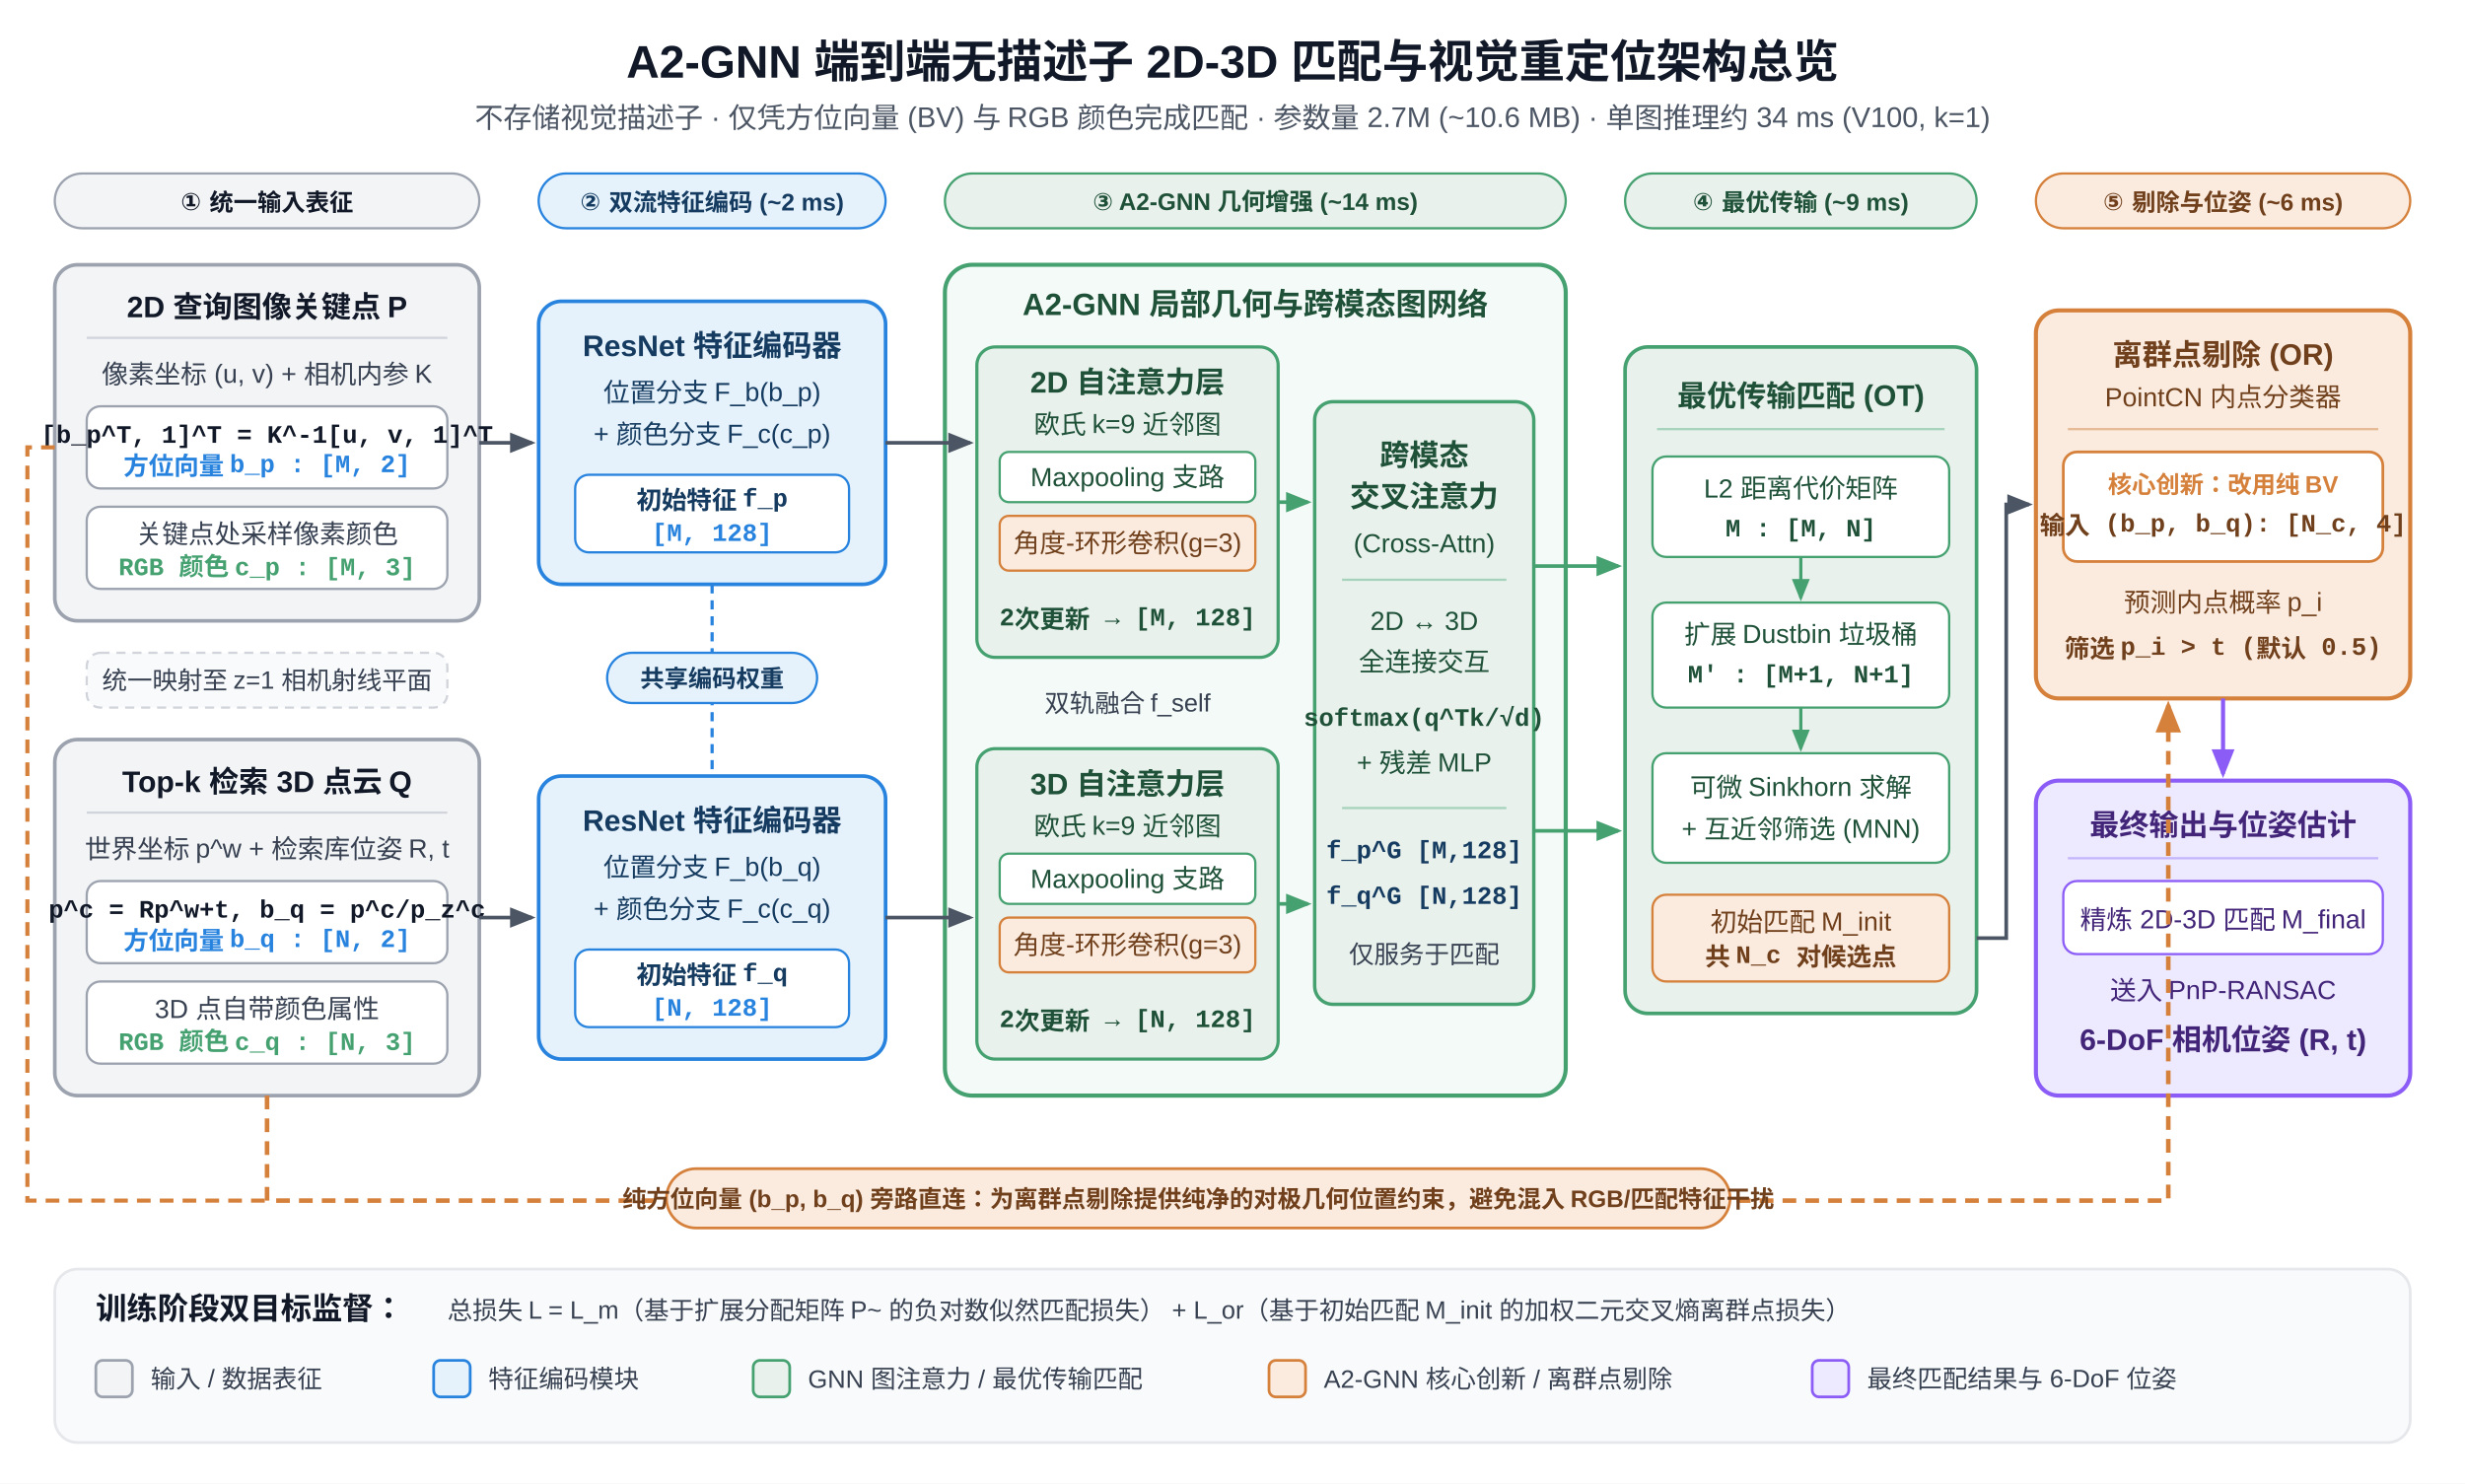
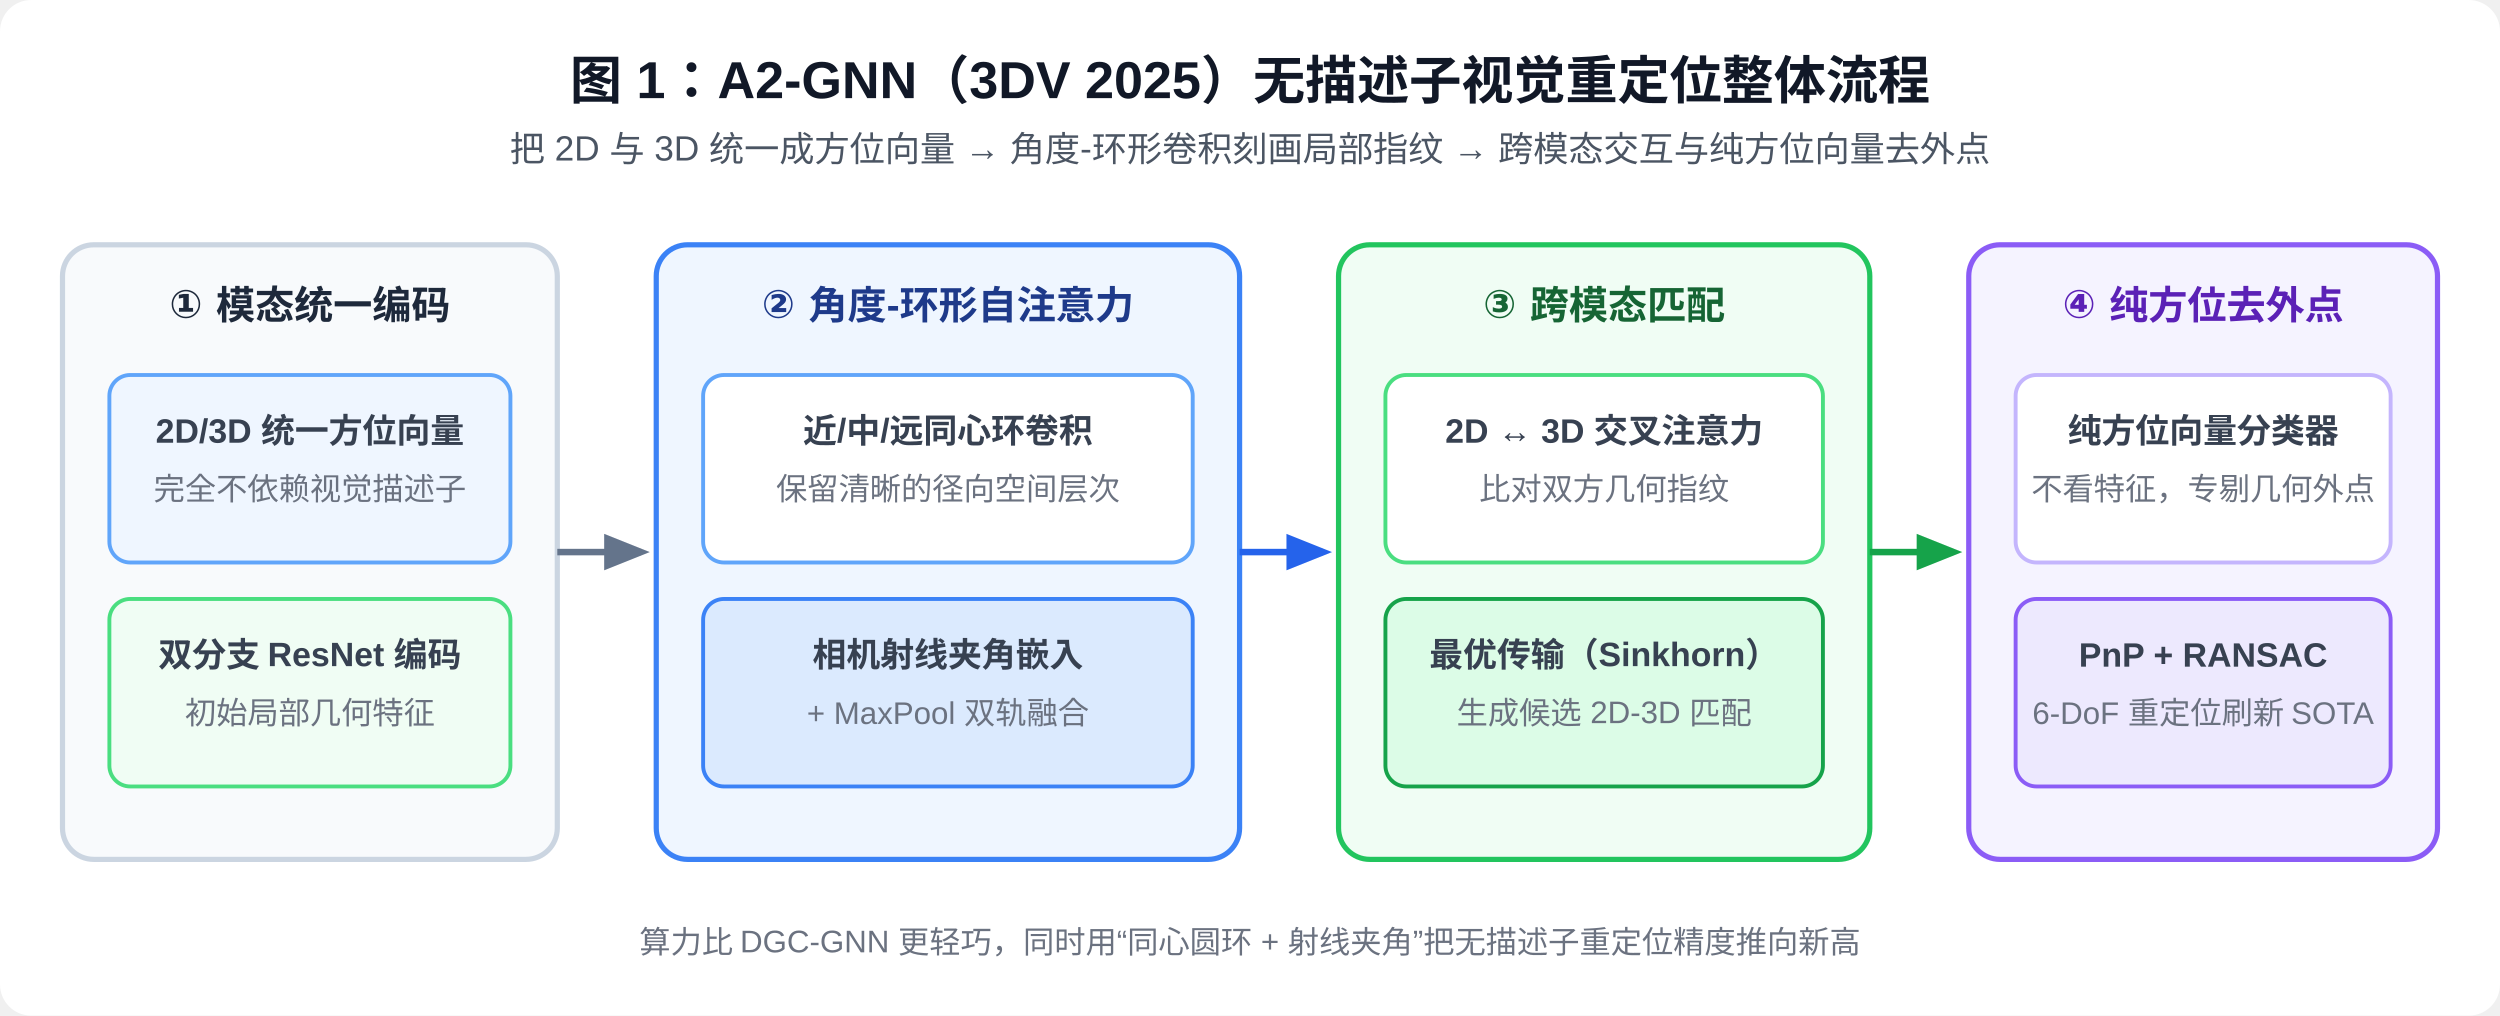
- <svg xmlns="http://www.w3.org/2000/svg" viewBox="0 0 1080 650" width="1080" height="650">
+ <svg xmlns="http://www.w3.org/2000/svg" viewBox="0 0 960 390" width="960" height="390">
  <defs>
    <style>
-       .title { font-family: "Microsoft YaHei", "PingFang SC", Arial, sans-serif; font-size: 20px; font-weight: 700; fill: #111827; }
-       .subtitle { font-family: "Microsoft YaHei", "PingFang SC", Arial, sans-serif; font-size: 12.5px; fill: #4B5563; }
-       .sec-title { font-family: "Microsoft YaHei", "PingFang SC", Arial, sans-serif; font-size: 13.5px; font-weight: 700; }
-       .box-title { font-family: "Microsoft YaHei", "PingFang SC", Arial, sans-serif; font-size: 13px; font-weight: 700; }
-       .box-text { font-family: "Microsoft YaHei", "PingFang SC", Arial, sans-serif; font-size: 11.5px; }
-       .dim-text { font-family: Consolas, "Courier New", "Microsoft YaHei", monospace; font-size: 11px; font-weight: 600; }
-       .note-text { font-family: "Microsoft YaHei", "PingFang SC", Arial, sans-serif; font-size: 11px; fill: #374151; }
-       .badge-text { font-family: "Microsoft YaHei", "PingFang SC", Arial, sans-serif; font-size: 10.5px; font-weight: 700; }
+       text { font-family: "Microsoft YaHei", "PingFang SC", "Noto Sans SC", Arial, sans-serif; }
+       .title { font-size: 20px; font-weight: 700; fill: #111827; }
+       .sub { font-size: 13.5px; fill: #4B5563; }
+       .h { font-size: 15px; font-weight: 700; }
+       .b { font-size: 13px; fill: #374151; }
+       .s { font-size: 12px; fill: #6B7280; }
+       .mono { font-family: Consolas, "Courier New", monospace; font-weight: 700; }
    </style>
-     <marker id="arrow-dark" viewBox="0 0 10 10" refX="8.5" refY="5" markerWidth="7" markerHeight="7" orient="auto-start-reverse">
-       <path d="M 0 1 L 10 5 L 0 9 z" fill="#4B5563" />
+     <marker id="arr-gray" viewBox="0 0 10 10" refX="8" refY="5" markerWidth="7" markerHeight="7" orient="auto-start-reverse">
+       <path d="M 0 1 L 10 5 L 0 9 z" fill="#64748B" />
    </marker>
-     <marker id="arrow-orange" viewBox="0 0 10 10" refX="8.5" refY="5" markerWidth="7" markerHeight="7" orient="auto-start-reverse">
-       <path d="M 0 1 L 10 5 L 0 9 z" fill="#D5803B" />
+     <marker id="arr-blue" viewBox="0 0 10 10" refX="8" refY="5" markerWidth="7" markerHeight="7" orient="auto-start-reverse">
+       <path d="M 0 1 L 10 5 L 0 9 z" fill="#2563EB" />
    </marker>
-     <marker id="arrow-green" viewBox="0 0 10 10" refX="8.5" refY="5" markerWidth="7" markerHeight="7" orient="auto-start-reverse">
-       <path d="M 0 1 L 10 5 L 0 9 z" fill="#46A171" />
+     <marker id="arr-green" viewBox="0 0 10 10" refX="8" refY="5" markerWidth="7" markerHeight="7" orient="auto-start-reverse">
+       <path d="M 0 1 L 10 5 L 0 9 z" fill="#16A34A" />
    </marker>
-     <marker id="arrow-purple" viewBox="0 0 10 10" refX="8.5" refY="5" markerWidth="7" markerHeight="7" orient="auto-start-reverse">
-       <path d="M 0 1 L 10 5 L 0 9 z" fill="#8B5CF6" />
+     <marker id="arr-orange" viewBox="0 0 10 10" refX="8" refY="5" markerWidth="7" markerHeight="7" orient="auto-start-reverse">
+       <path d="M 0 1 L 10 5 L 0 9 z" fill="#EA580C" />
+     </marker>
+     <marker id="arr-purple" viewBox="0 0 10 10" refX="8" refY="5" markerWidth="7" markerHeight="7" orient="auto-start-reverse">
+       <path d="M 0 1 L 10 5 L 0 9 z" fill="#7C3AED" />
    </marker>
  </defs>
-   <rect x="0" y="0" width="1080" height="650" fill="#FFFFFF" />
-   <text x="540" y="34" text-anchor="middle" class="title">A2-GNN 端到端无描述子 2D-3D 匹配与视觉重定位架构总览</text>
-   <text x="540" y="56" text-anchor="middle" class="subtitle">不存储视觉描述子 · 仅凭方位向量 (BV) 与 RGB 颜色完成匹配 · 参数量 2.7M (~10.6 MB) · 单图推理约 34 ms (V100, k=1)</text>
-   <rect x="24" y="76" width="186" height="24" rx="12" fill="#F3F4F6" stroke="#9CA3AF" stroke-width="1" />
-   <text x="117" y="92" text-anchor="middle" class="badge-text" fill="#111827">① 统一输入表征</text>
-   <rect x="236" y="76" width="152" height="24" rx="12" fill="#E5F2FC" stroke="#2783DE" stroke-width="1" />
-   <text x="312" y="92" text-anchor="middle" class="badge-text" fill="#153B60">② 双流特征编码 (~2 ms)</text>
-   <rect x="414" y="76" width="272" height="24" rx="12" fill="#E8F1EC" stroke="#46A171" stroke-width="1" />
-   <text x="550" y="92" text-anchor="middle" class="badge-text" fill="#1F5138">③ A2-GNN 几何增强 (~14 ms)</text>
-   <rect x="712" y="76" width="154" height="24" rx="12" fill="#E8F1EC" stroke="#46A171" stroke-width="1" />
-   <text x="789" y="92" text-anchor="middle" class="badge-text" fill="#1F5138">④ 最优传输 (~9 ms)</text>
-   <rect x="892" y="76" width="164" height="24" rx="12" fill="#FBEBDE" stroke="#D5803B" stroke-width="1" />
-   <text x="974" y="92" text-anchor="middle" class="badge-text" fill="#70401C">⑤ 剔除与位姿 (~6 ms)</text>
-   <rect x="24" y="116" width="186" height="156" rx="10" fill="#F3F4F6" stroke="#9CA3AF" stroke-width="1.6" />
-   <text x="117" y="139" text-anchor="middle" class="box-title" fill="#111827">2D 查询图像关键点 P</text>
-   <line x1="38" y1="148" x2="196" y2="148" stroke="#D1D5DB" stroke-width="1" />
-   <text x="117" y="168" text-anchor="middle" class="box-text" fill="#374151">像素坐标 (u, v) + 相机内参 K</text>
-   <rect x="38" y="178" width="158" height="36" rx="6" fill="#FFFFFF" stroke="#9CA3AF" stroke-width="1" />
-   <text x="117" y="194" text-anchor="middle" class="dim-text" fill="#111827">[b_p^T, 1]^T = K^-1[u, v, 1]^T</text>
-   <text x="117" y="208" text-anchor="middle" class="dim-text" fill="#2783DE">方位向量 b_p : [M, 2]</text>
-   <rect x="38" y="222" width="158" height="36" rx="6" fill="#FFFFFF" stroke="#9CA3AF" stroke-width="1" />
-   <text x="117" y="238" text-anchor="middle" class="box-text" fill="#374151">关键点处采样像素颜色</text>
-   <text x="117" y="252" text-anchor="middle" class="dim-text" fill="#46A171">RGB 颜色 c_p : [M, 3]</text>
-   <rect x="38" y="286" width="158" height="24" rx="6" fill="#F9FAFB" stroke="#D1D5DB" stroke-dasharray="4,3" stroke-width="1" />
-   <text x="117" y="302" text-anchor="middle" class="note-text">统一映射至 z=1 相机射线平面</text>
-   <rect x="24" y="324" width="186" height="156" rx="10" fill="#F3F4F6" stroke="#9CA3AF" stroke-width="1.6" />
-   <text x="117" y="347" text-anchor="middle" class="box-title" fill="#111827">Top-k 检索 3D 点云 Q</text>
-   <line x1="38" y1="356" x2="196" y2="356" stroke="#D1D5DB" stroke-width="1" />
-   <text x="117" y="376" text-anchor="middle" class="box-text" fill="#374151">世界坐标 p^w + 检索库位姿 R, t</text>
-   <rect x="38" y="386" width="158" height="36" rx="6" fill="#FFFFFF" stroke="#9CA3AF" stroke-width="1" />
-   <text x="117" y="402" text-anchor="middle" class="dim-text" fill="#111827">p^c = Rp^w+t, b_q = p^c/p_z^c</text>
-   <text x="117" y="416" text-anchor="middle" class="dim-text" fill="#2783DE">方位向量 b_q : [N, 2]</text>
-   <rect x="38" y="430" width="158" height="36" rx="6" fill="#FFFFFF" stroke="#9CA3AF" stroke-width="1" />
-   <text x="117" y="446" text-anchor="middle" class="box-text" fill="#374151">3D 点自带颜色属性</text>
-   <text x="117" y="460" text-anchor="middle" class="dim-text" fill="#46A171">RGB 颜色 c_q : [N, 3]</text>
-   <rect x="236" y="132" width="152" height="124" rx="10" fill="#E5F2FC" stroke="#2783DE" stroke-width="1.6" />
-   <text x="312" y="156" text-anchor="middle" class="box-title" fill="#153B60">ResNet 特征编码器</text>
-   <text x="312" y="176" text-anchor="middle" class="box-text" fill="#153B60">位置分支 F_b(b_p)</text>
-   <text x="312" y="194" text-anchor="middle" class="box-text" fill="#153B60">+ 颜色分支 F_c(c_p)</text>
-   <rect x="252" y="208" width="120" height="34" rx="6" fill="#FFFFFF" stroke="#2783DE" stroke-width="1" />
-   <text x="312" y="223" text-anchor="middle" class="dim-text" fill="#153B60">初始特征 f_p</text>
-   <text x="312" y="237" text-anchor="middle" class="dim-text" fill="#2783DE">[M, 128]</text>
-   <line x1="312" y1="256" x2="312" y2="340" stroke="#2783DE" stroke-width="1.4" stroke-dasharray="4,3" />
-   <rect x="266" y="286" width="92" height="22" rx="11" fill="#E5F2FC" stroke="#2783DE" stroke-width="1" />
-   <text x="312" y="301" text-anchor="middle" class="badge-text" fill="#153B60">共享编码权重</text>
-   <rect x="236" y="340" width="152" height="124" rx="10" fill="#E5F2FC" stroke="#2783DE" stroke-width="1.6" />
-   <text x="312" y="364" text-anchor="middle" class="box-title" fill="#153B60">ResNet 特征编码器</text>
-   <text x="312" y="384" text-anchor="middle" class="box-text" fill="#153B60">位置分支 F_b(b_q)</text>
-   <text x="312" y="402" text-anchor="middle" class="box-text" fill="#153B60">+ 颜色分支 F_c(c_q)</text>
-   <rect x="252" y="416" width="120" height="34" rx="6" fill="#FFFFFF" stroke="#2783DE" stroke-width="1" />
-   <text x="312" y="431" text-anchor="middle" class="dim-text" fill="#153B60">初始特征 f_q</text>
-   <text x="312" y="445" text-anchor="middle" class="dim-text" fill="#2783DE">[N, 128]</text>
-   <rect x="414" y="116" width="272" height="364" rx="12" fill="#F4FAF7" stroke="#46A171" stroke-width="1.8" />
-   <text x="550" y="138" text-anchor="middle" class="sec-title" fill="#1F5138">A2-GNN 局部几何与跨模态图网络</text>
-   <rect x="428" y="152" width="132" height="136" rx="8" fill="#E8F1EC" stroke="#46A171" stroke-width="1.4" />
-   <text x="494" y="172" text-anchor="middle" class="box-title" fill="#1F5138">2D 自注意力层</text>
-   <text x="494" y="190" text-anchor="middle" class="box-text" fill="#1F5138">欧氏 k=9 近邻图</text>
-   <rect x="438" y="198" width="112" height="22" rx="4" fill="#FFFFFF" stroke="#46A171" stroke-width="1" />
-   <text x="494" y="213" text-anchor="middle" class="box-text" fill="#1F5138">Maxpooling 支路</text>
-   <rect x="438" y="226" width="112" height="24" rx="4" fill="#FBEBDE" stroke="#D5803B" stroke-width="1" />
-   <text x="494" y="242" text-anchor="middle" class="box-text" fill="#70401C">角度-环形卷积(g=3)</text>
-   <text x="494" y="274" text-anchor="middle" class="dim-text" fill="#1F5138">2次更新 → [M, 128]</text>
-   <rect x="428" y="328" width="132" height="136" rx="8" fill="#E8F1EC" stroke="#46A171" stroke-width="1.4" />
-   <text x="494" y="348" text-anchor="middle" class="box-title" fill="#1F5138">3D 自注意力层</text>
-   <text x="494" y="366" text-anchor="middle" class="box-text" fill="#1F5138">欧氏 k=9 近邻图</text>
-   <rect x="438" y="374" width="112" height="22" rx="4" fill="#FFFFFF" stroke="#46A171" stroke-width="1" />
-   <text x="494" y="389" text-anchor="middle" class="box-text" fill="#1F5138">Maxpooling 支路</text>
-   <rect x="438" y="402" width="112" height="24" rx="4" fill="#FBEBDE" stroke="#D5803B" stroke-width="1" />
-   <text x="494" y="418" text-anchor="middle" class="box-text" fill="#70401C">角度-环形卷积(g=3)</text>
-   <text x="494" y="450" text-anchor="middle" class="dim-text" fill="#1F5138">2次更新 → [N, 128]</text>
-   <text x="494" y="312" text-anchor="middle" class="note-text" fill="#1F5138">双轨融合 f_self</text>
-   <rect x="576" y="176" width="96" height="264" rx="8" fill="#E8F1EC" stroke="#46A171" stroke-width="1.5" />
-   <text x="624" y="204" text-anchor="middle" class="box-title" fill="#1F5138">跨模态</text>
-   <text x="624" y="222" text-anchor="middle" class="box-title" fill="#1F5138">交叉注意力</text>
-   <text x="624" y="242" text-anchor="middle" class="box-text" fill="#1F5138">(Cross-Attn)</text>
-   <line x1="588" y1="254" x2="660" y2="254" stroke="#A7D3BC" stroke-width="1" />
-   <text x="624" y="276" text-anchor="middle" class="box-text" fill="#1F5138">2D ↔ 3D</text>
-   <text x="624" y="294" text-anchor="middle" class="box-text" fill="#1F5138">全连接交互</text>
-   <text x="624" y="318" text-anchor="middle" class="dim-text" fill="#1F5138">softmax(q^Tk/√d)</text>
-   <text x="624" y="338" text-anchor="middle" class="box-text" fill="#1F5138">+ 残差 MLP</text>
-   <line x1="588" y1="354" x2="660" y2="354" stroke="#A7D3BC" stroke-width="1" />
-   <text x="624" y="376" text-anchor="middle" class="dim-text" fill="#153B60">f_p^G [M,128]</text>
-   <text x="624" y="396" text-anchor="middle" class="dim-text" fill="#153B60">f_q^G [N,128]</text>
-   <text x="624" y="422" text-anchor="middle" class="note-text" fill="#1F5138">仅服务于匹配</text>
-   <rect x="712" y="152" width="154" height="292" rx="10" fill="#E8F1EC" stroke="#46A171" stroke-width="1.6" />
-   <text x="789" y="178" text-anchor="middle" class="box-title" fill="#1F5138">最优传输匹配 (OT)</text>
-   <line x1="726" y1="188" x2="852" y2="188" stroke="#A7D3BC" stroke-width="1" />
-   <rect x="724" y="200" width="130" height="44" rx="6" fill="#FFFFFF" stroke="#46A171" stroke-width="1" />
-   <text x="789" y="218" text-anchor="middle" class="box-text" fill="#1F5138">L2 距离代价矩阵</text>
-   <text x="789" y="235" text-anchor="middle" class="dim-text" fill="#1F5138">M : [M, N]</text>
-   <line x1="789" y1="244" x2="789" y2="262" stroke="#46A171" stroke-width="1.4" marker-end="url(#arrow-green)" />
-   <rect x="724" y="264" width="130" height="46" rx="6" fill="#FFFFFF" stroke="#46A171" stroke-width="1" />
-   <text x="789" y="282" text-anchor="middle" class="box-text" fill="#1F5138">扩展 Dustbin 垃圾桶</text>
-   <text x="789" y="299" text-anchor="middle" class="dim-text" fill="#1F5138">M' : [M+1, N+1]</text>
-   <line x1="789" y1="310" x2="789" y2="328" stroke="#46A171" stroke-width="1.4" marker-end="url(#arrow-green)" />
-   <rect x="724" y="330" width="130" height="48" rx="6" fill="#FFFFFF" stroke="#46A171" stroke-width="1" />
-   <text x="789" y="349" text-anchor="middle" class="box-text" fill="#1F5138">可微 Sinkhorn 求解</text>
-   <text x="789" y="367" text-anchor="middle" class="box-text" fill="#1F5138">+ 互近邻筛选 (MNN)</text>
-   <rect x="724" y="392" width="130" height="38" rx="6" fill="#FBEBDE" stroke="#D5803B" stroke-width="1" />
-   <text x="789" y="408" text-anchor="middle" class="box-text" fill="#70401C">初始匹配 M_init</text>
-   <text x="789" y="423" text-anchor="middle" class="dim-text" fill="#70401C">共 N_c 对候选点</text>
-   <rect x="892" y="136" width="164" height="170" rx="10" fill="#FBEBDE" stroke="#D5803B" stroke-width="1.8" />
-   <text x="974" y="160" text-anchor="middle" class="box-title" fill="#70401C">离群点剔除 (OR)</text>
-   <text x="974" y="178" text-anchor="middle" class="box-text" fill="#70401C">PointCN 内点分类器</text>
-   <line x1="906" y1="188" x2="1042" y2="188" stroke="#E5B993" stroke-width="1" />
-   <rect x="904" y="198" width="140" height="48" rx="6" fill="#FFFFFF" stroke="#D5803B" stroke-width="1.2" />
-   <text x="974" y="216" text-anchor="middle" class="badge-text" fill="#D5803B">核心创新：改用纯 BV</text>
-   <text x="974" y="234" text-anchor="middle" class="dim-text" fill="#70401C">输入 (b_p, b_q): [N_c, 4]</text>
-   <text x="974" y="268" text-anchor="middle" class="box-text" fill="#70401C">预测内点概率 p_i</text>
-   <text x="974" y="288" text-anchor="middle" class="dim-text" fill="#70401C">筛选 p_i &gt; t (默认 0.5)</text>
-   <rect x="892" y="342" width="164" height="138" rx="10" fill="#EDE9FE" stroke="#8B5CF6" stroke-width="1.8" />
-   <text x="974" y="366" text-anchor="middle" class="box-title" fill="#422578">最终输出与位姿估计</text>
-   <line x1="906" y1="376" x2="1042" y2="376" stroke="#C4B5FD" stroke-width="1" />
-   <rect x="904" y="386" width="140" height="32" rx="6" fill="#FFFFFF" stroke="#8B5CF6" stroke-width="1" />
-   <text x="974" y="407" text-anchor="middle" class="box-text" fill="#422578">精炼 2D-3D 匹配 M_final</text>
-   <text x="974" y="438" text-anchor="middle" class="box-text" fill="#422578">送入 PnP-RANSAC</text>
-   <text x="974" y="460" text-anchor="middle" class="box-title" fill="#422578">6-DoF 相机位姿 (R, t)</text>
-   <line x1="210" y1="194" x2="233" y2="194" stroke="#4B5563" stroke-width="1.6" marker-end="url(#arrow-dark)" />
-   <line x1="210" y1="402" x2="233" y2="402" stroke="#4B5563" stroke-width="1.6" marker-end="url(#arrow-dark)" />
-   <line x1="388" y1="194" x2="425" y2="194" stroke="#4B5563" stroke-width="1.6" marker-end="url(#arrow-dark)" />
-   <line x1="388" y1="402" x2="425" y2="402" stroke="#4B5563" stroke-width="1.6" marker-end="url(#arrow-dark)" />
-   <line x1="560" y1="220" x2="573" y2="220" stroke="#46A171" stroke-width="1.6" marker-end="url(#arrow-green)" />
-   <line x1="560" y1="396" x2="573" y2="396" stroke="#46A171" stroke-width="1.6" marker-end="url(#arrow-green)" />
-   <line x1="672" y1="248" x2="709" y2="248" stroke="#46A171" stroke-width="1.6" marker-end="url(#arrow-green)" />
-   <line x1="672" y1="364" x2="709" y2="364" stroke="#46A171" stroke-width="1.6" marker-end="url(#arrow-green)" />
-   <path d="M 866 411 L 879 411 L 879 221 L 889 221" fill="none" stroke="#4B5563" stroke-width="1.6" marker-end="url(#arrow-dark)" />
-   <line x1="974" y1="306" x2="974" y2="339" stroke="#8B5CF6" stroke-width="1.8" marker-end="url(#arrow-purple)" />
-   <path d="M 117 480 L 117 526 L 950 526 L 950 322 L 950 309" fill="none" stroke="#D5803B" stroke-width="2" stroke-dasharray="6,4" marker-end="url(#arrow-orange)" />
-   <path d="M 24 196 L 12 196 L 12 526 L 117 526" fill="none" stroke="#D5803B" stroke-width="1.8" stroke-dasharray="6,4" />
-   <rect x="292" y="512" width="466" height="26" rx="13" fill="#FBEBDE" stroke="#D5803B" stroke-width="1.2" />
-   <text x="525" y="529" text-anchor="middle" class="badge-text" fill="#70401C">纯方位向量 (b_p, b_q) 旁路直连：为离群点剔除提供纯净的对极几何位置约束，避免混入 RGB/匹配特征干扰</text>
-   <rect x="24" y="556" width="1032" height="76" rx="10" fill="#F9FAFB" stroke="#E5E7EB" stroke-width="1.2" />
-   <text x="42" y="578" class="sec-title" fill="#111827">训练阶段双目标监督：</text>
-   <text x="196" y="578" class="note-text">总损失 L = L_m（基于扩展分配矩阵 P~ 的负对数似然匹配损失） + L_or（基于初始匹配 M_init 的加权二元交叉熵离群点损失）</text>
-   <rect x="42" y="596" width="16" height="16" rx="3" fill="#F3F4F6" stroke="#9CA3AF" stroke-width="1.2" />
-   <text x="66" y="608" class="note-text">输入 / 数据表征</text>
-   <rect x="190" y="596" width="16" height="16" rx="3" fill="#E5F2FC" stroke="#2783DE" stroke-width="1.2" />
-   <text x="214" y="608" class="note-text">特征编码模块</text>
-   <rect x="330" y="596" width="16" height="16" rx="3" fill="#E8F1EC" stroke="#46A171" stroke-width="1.2" />
-   <text x="354" y="608" class="note-text">GNN 图注意力 / 最优传输匹配</text>
-   <rect x="556" y="596" width="16" height="16" rx="3" fill="#FBEBDE" stroke="#D5803B" stroke-width="1.2" />
-   <text x="580" y="608" class="note-text">A2-GNN 核心创新 / 离群点剔除</text>
-   <rect x="794" y="596" width="16" height="16" rx="3" fill="#EDE9FE" stroke="#8B5CF6" stroke-width="1.2" />
-   <text x="818" y="608" class="note-text">最终匹配结果与 6-DoF 位姿</text>
+   <rect width="960" height="390" fill="#FFFFFF" rx="12" />
+   <text x="480" y="38" text-anchor="middle" class="title">图 1：A2-GNN（3DV 2025）无描述子视觉重定位整体流程</text>
+   <text x="480" y="62" text-anchor="middle" class="sub">把 2D 与 3D 统一成方位向量 → 角度-环形卷积刻画局部指纹 → 跨模态交互与纯方位向量去外点</text>
+   <rect x="24" y="94" width="190" height="236" rx="12" fill="#F8FAFC" stroke="#CBD5E1" stroke-width="2" />
+   <text x="119" y="122" text-anchor="middle" class="h" fill="#1E293B">① 模态统一编码</text>
+   <rect x="42" y="144" width="154" height="72" rx="8" fill="#EFF6FF" stroke="#60A5FA" stroke-width="1.5" />
+   <text x="119" y="170" text-anchor="middle" class="b" fill="#1D4ED8" font-weight="700">2D/3D 统一方位向量</text>
+   <text x="119" y="192" text-anchor="middle" class="s">完全不依赖视觉描述子</text>
+   <rect x="42" y="230" width="154" height="72" rx="8" fill="#F0FDF4" stroke="#4ADE80" stroke-width="1.5" />
+   <text x="119" y="256" text-anchor="middle" class="b" fill="#15803D" font-weight="700">双分支 ResNet 编码</text>
+   <text x="119" y="278" text-anchor="middle" class="s">初始局部几何特征</text>
+   <line x1="214" y1="212" x2="246" y2="212" stroke="#64748B" stroke-width="2.5" marker-end="url(#arr-gray)" />
+   <rect x="252" y="94" width="224" height="236" rx="12" fill="#EFF6FF" stroke="#3B82F6" stroke-width="2" />
+   <text x="364" y="122" text-anchor="middle" class="h" fill="#1E3A8A">② 角度-环形自注意力</text>
+   <rect x="270" y="144" width="188" height="72" rx="8" fill="#FFFFFF" stroke="#60A5FA" stroke-width="1.5" />
+   <text x="364" y="170" text-anchor="middle" class="b" fill="#1D4ED8" font-weight="700">近/中/远同心环卷积</text>
+   <text x="364" y="192" text-anchor="middle" class="s">保留清晰的径向空间层次</text>
+   <rect x="270" y="230" width="188" height="72" rx="8" fill="#DBEAFE" stroke="#3B82F6" stroke-width="1.5" />
+   <text x="364" y="256" text-anchor="middle" class="b" fill="#1E40AF" font-weight="700">相机射线夹角嵌入</text>
+   <text x="364" y="278" text-anchor="middle" class="s">+ MaxPool 双轨融合</text>
+   <line x1="476" y1="212" x2="508" y2="212" stroke="#2563EB" stroke-width="2.5" marker-end="url(#arr-blue)" />
+   <rect x="514" y="94" width="204" height="236" rx="12" fill="#F0FDF4" stroke="#22C55E" stroke-width="2" />
+   <text x="616" y="122" text-anchor="middle" class="h" fill="#166534">③ 跨模态匹配</text>
+   <rect x="532" y="144" width="168" height="72" rx="8" fill="#FFFFFF" stroke="#4ADE80" stroke-width="1.5" />
+   <text x="616" y="170" text-anchor="middle" class="b" fill="#15803D" font-weight="700">2D ↔ 3D 交叉注意力</text>
+   <text x="616" y="192" text-anchor="middle" class="s">比对双方几何指纹</text>
+   <rect x="532" y="230" width="168" height="72" rx="8" fill="#DCFCE7" stroke="#16A34A" stroke-width="1.5" />
+   <text x="616" y="256" text-anchor="middle" class="b" fill="#14532D" font-weight="700">最优传输（Sinkhorn）</text>
+   <text x="616" y="278" text-anchor="middle" class="s">生成候选 2D-3D 匹配</text>
+   <line x1="718" y1="212" x2="750" y2="212" stroke="#16A34A" stroke-width="2.5" marker-end="url(#arr-green)" />
+   <rect x="756" y="94" width="180" height="236" rx="12" fill="#F5F3FF" stroke="#8B5CF6" stroke-width="2" />
+   <text x="846" y="122" text-anchor="middle" class="h" fill="#5B21B6">④ 纯方位去外点</text>
+   <rect x="774" y="144" width="144" height="72" rx="8" fill="#FFFFFF" stroke="#C4B5FD" stroke-width="1.5" />
+   <text x="846" y="170" text-anchor="middle" class="b" fill="#6D28D9" font-weight="700">纯方位向量分类器</text>
+   <text x="846" y="192" text-anchor="middle" class="s">不看特征，专剔几何外点</text>
+   <rect x="774" y="230" width="144" height="72" rx="8" fill="#EDE9FE" stroke="#8B5CF6" stroke-width="1.5" />
+   <text x="846" y="256" text-anchor="middle" class="b" fill="#5B21B6" font-weight="700">PnP + RANSAC</text>
+   <text x="846" y="278" text-anchor="middle" class="s">6-DoF 重定位刷新 SOTA</text>
+   <text x="480" y="366" text-anchor="middle" class="s">算力比 DGC-GNN 更轻巧，同时用“同心圆环 + 射线夹角”把无描述子重定位精度推向新高</text>
</svg>
